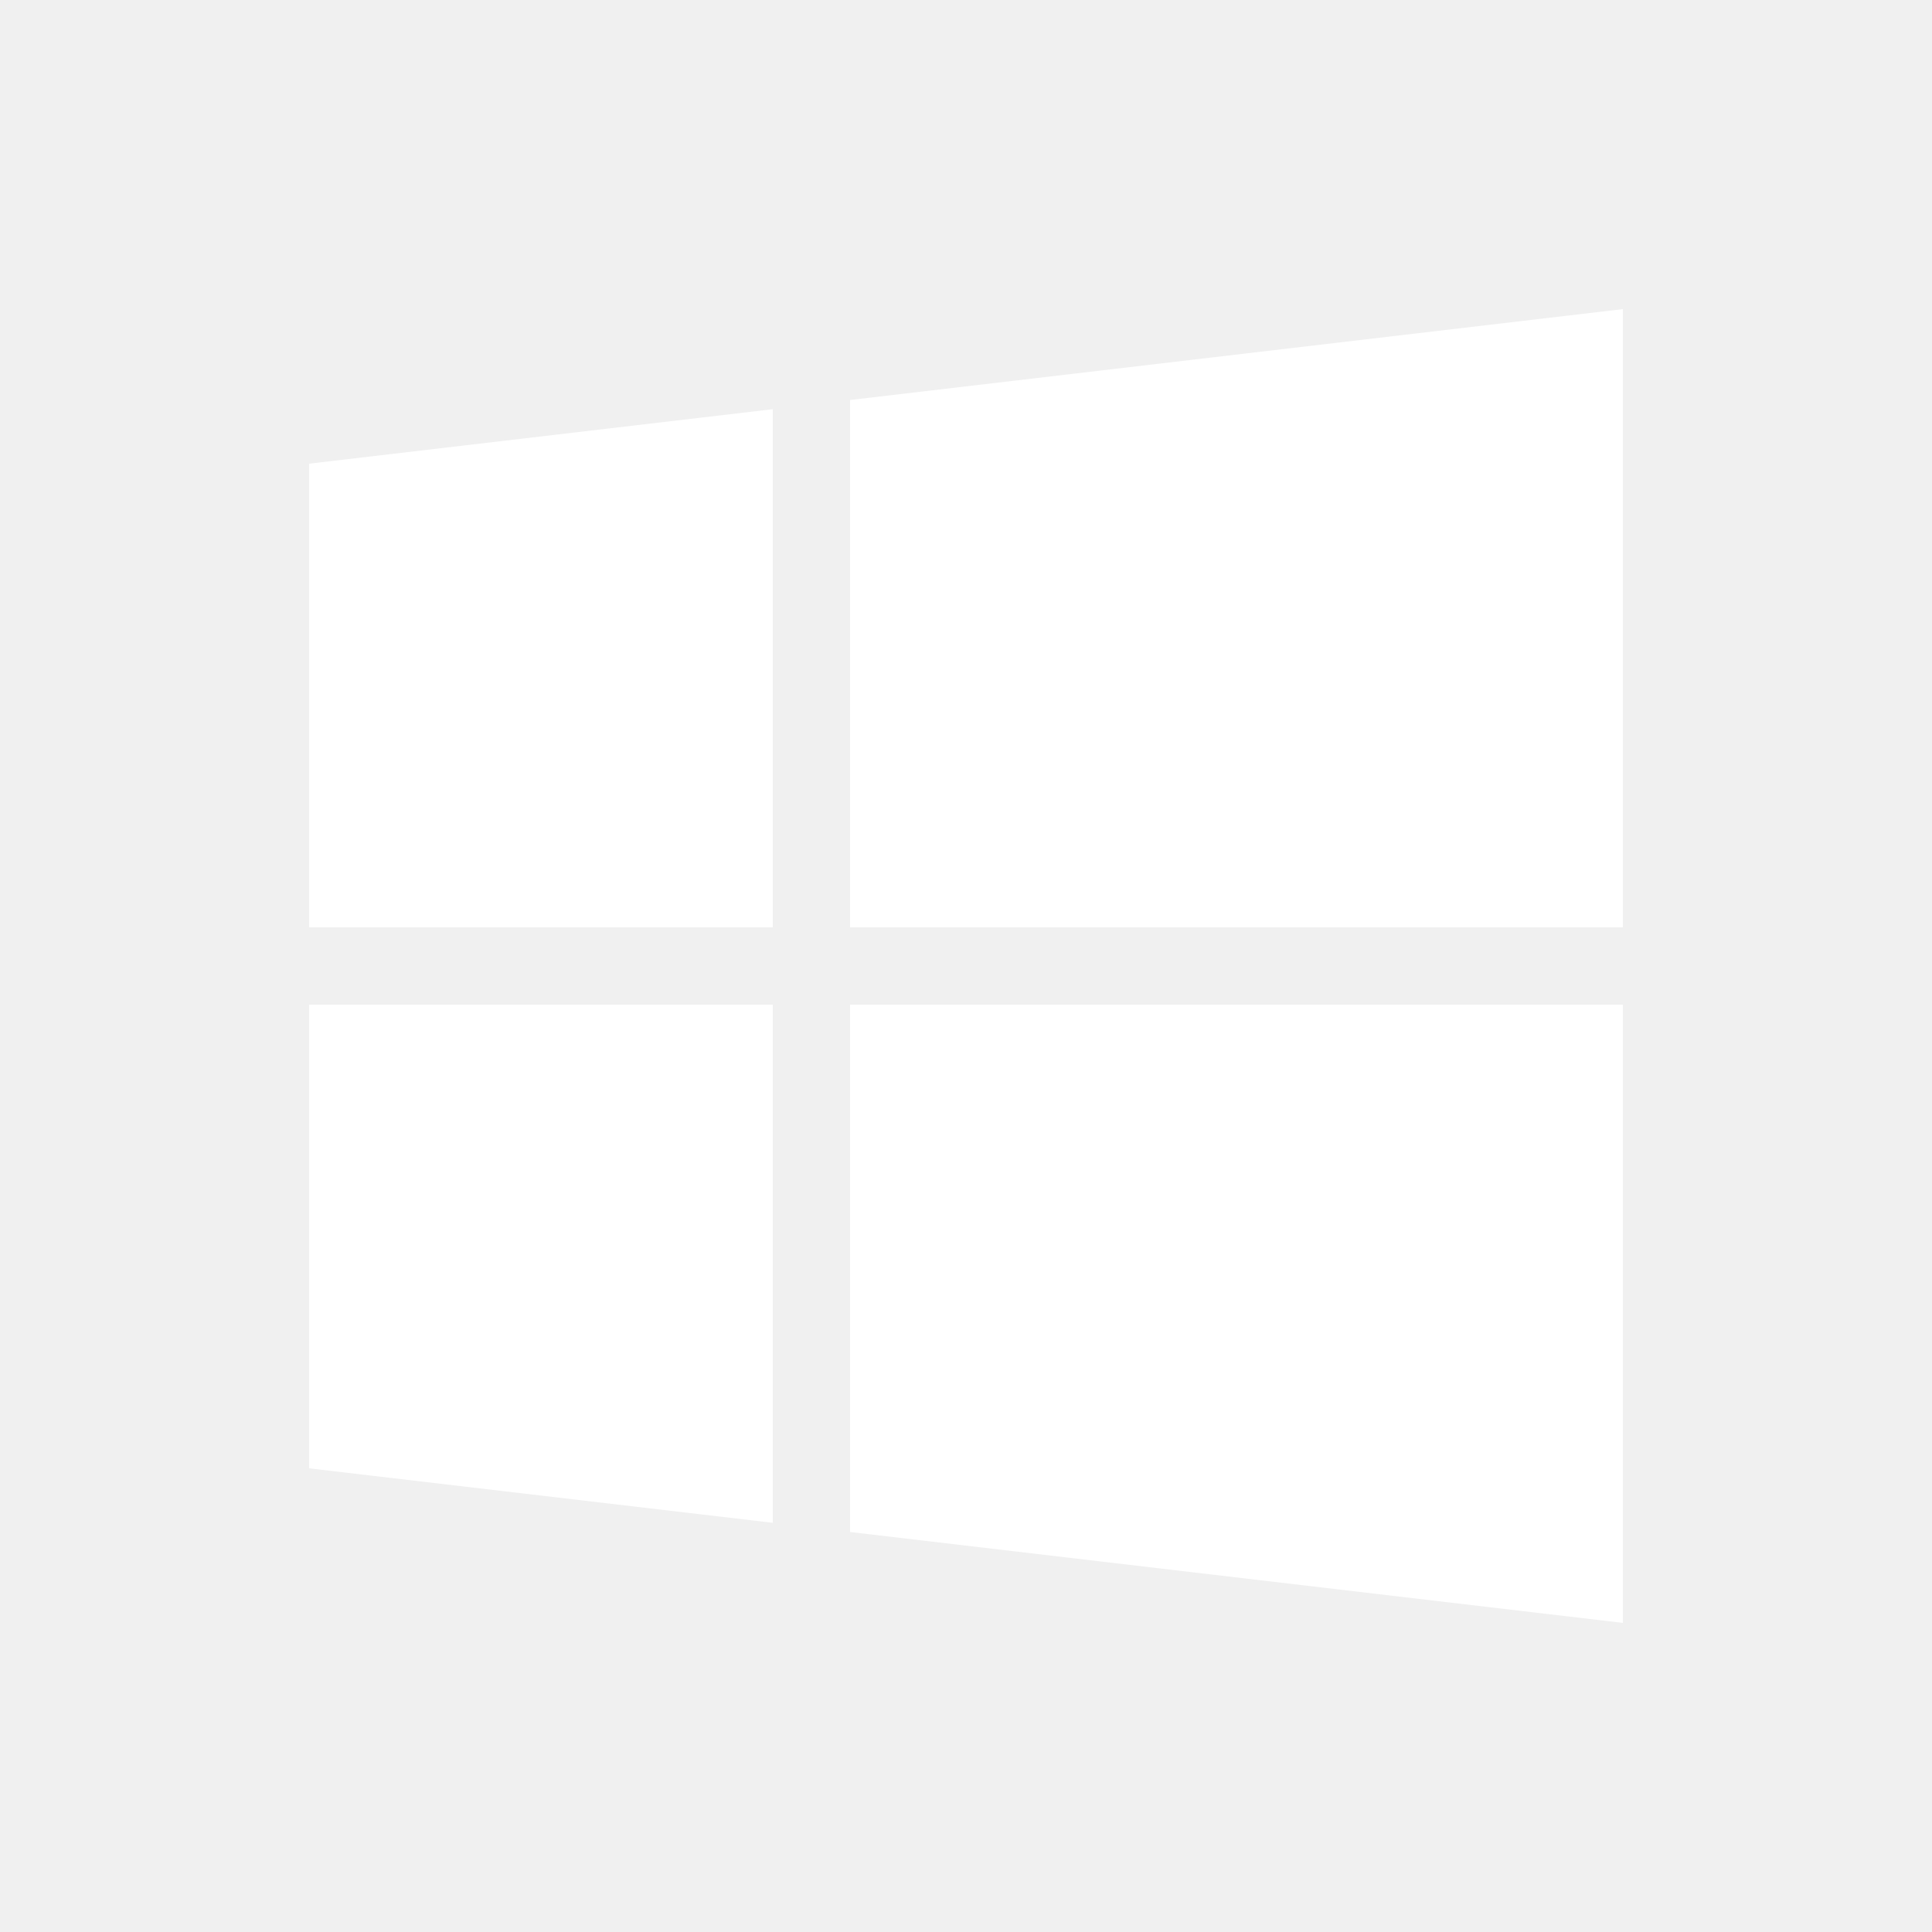
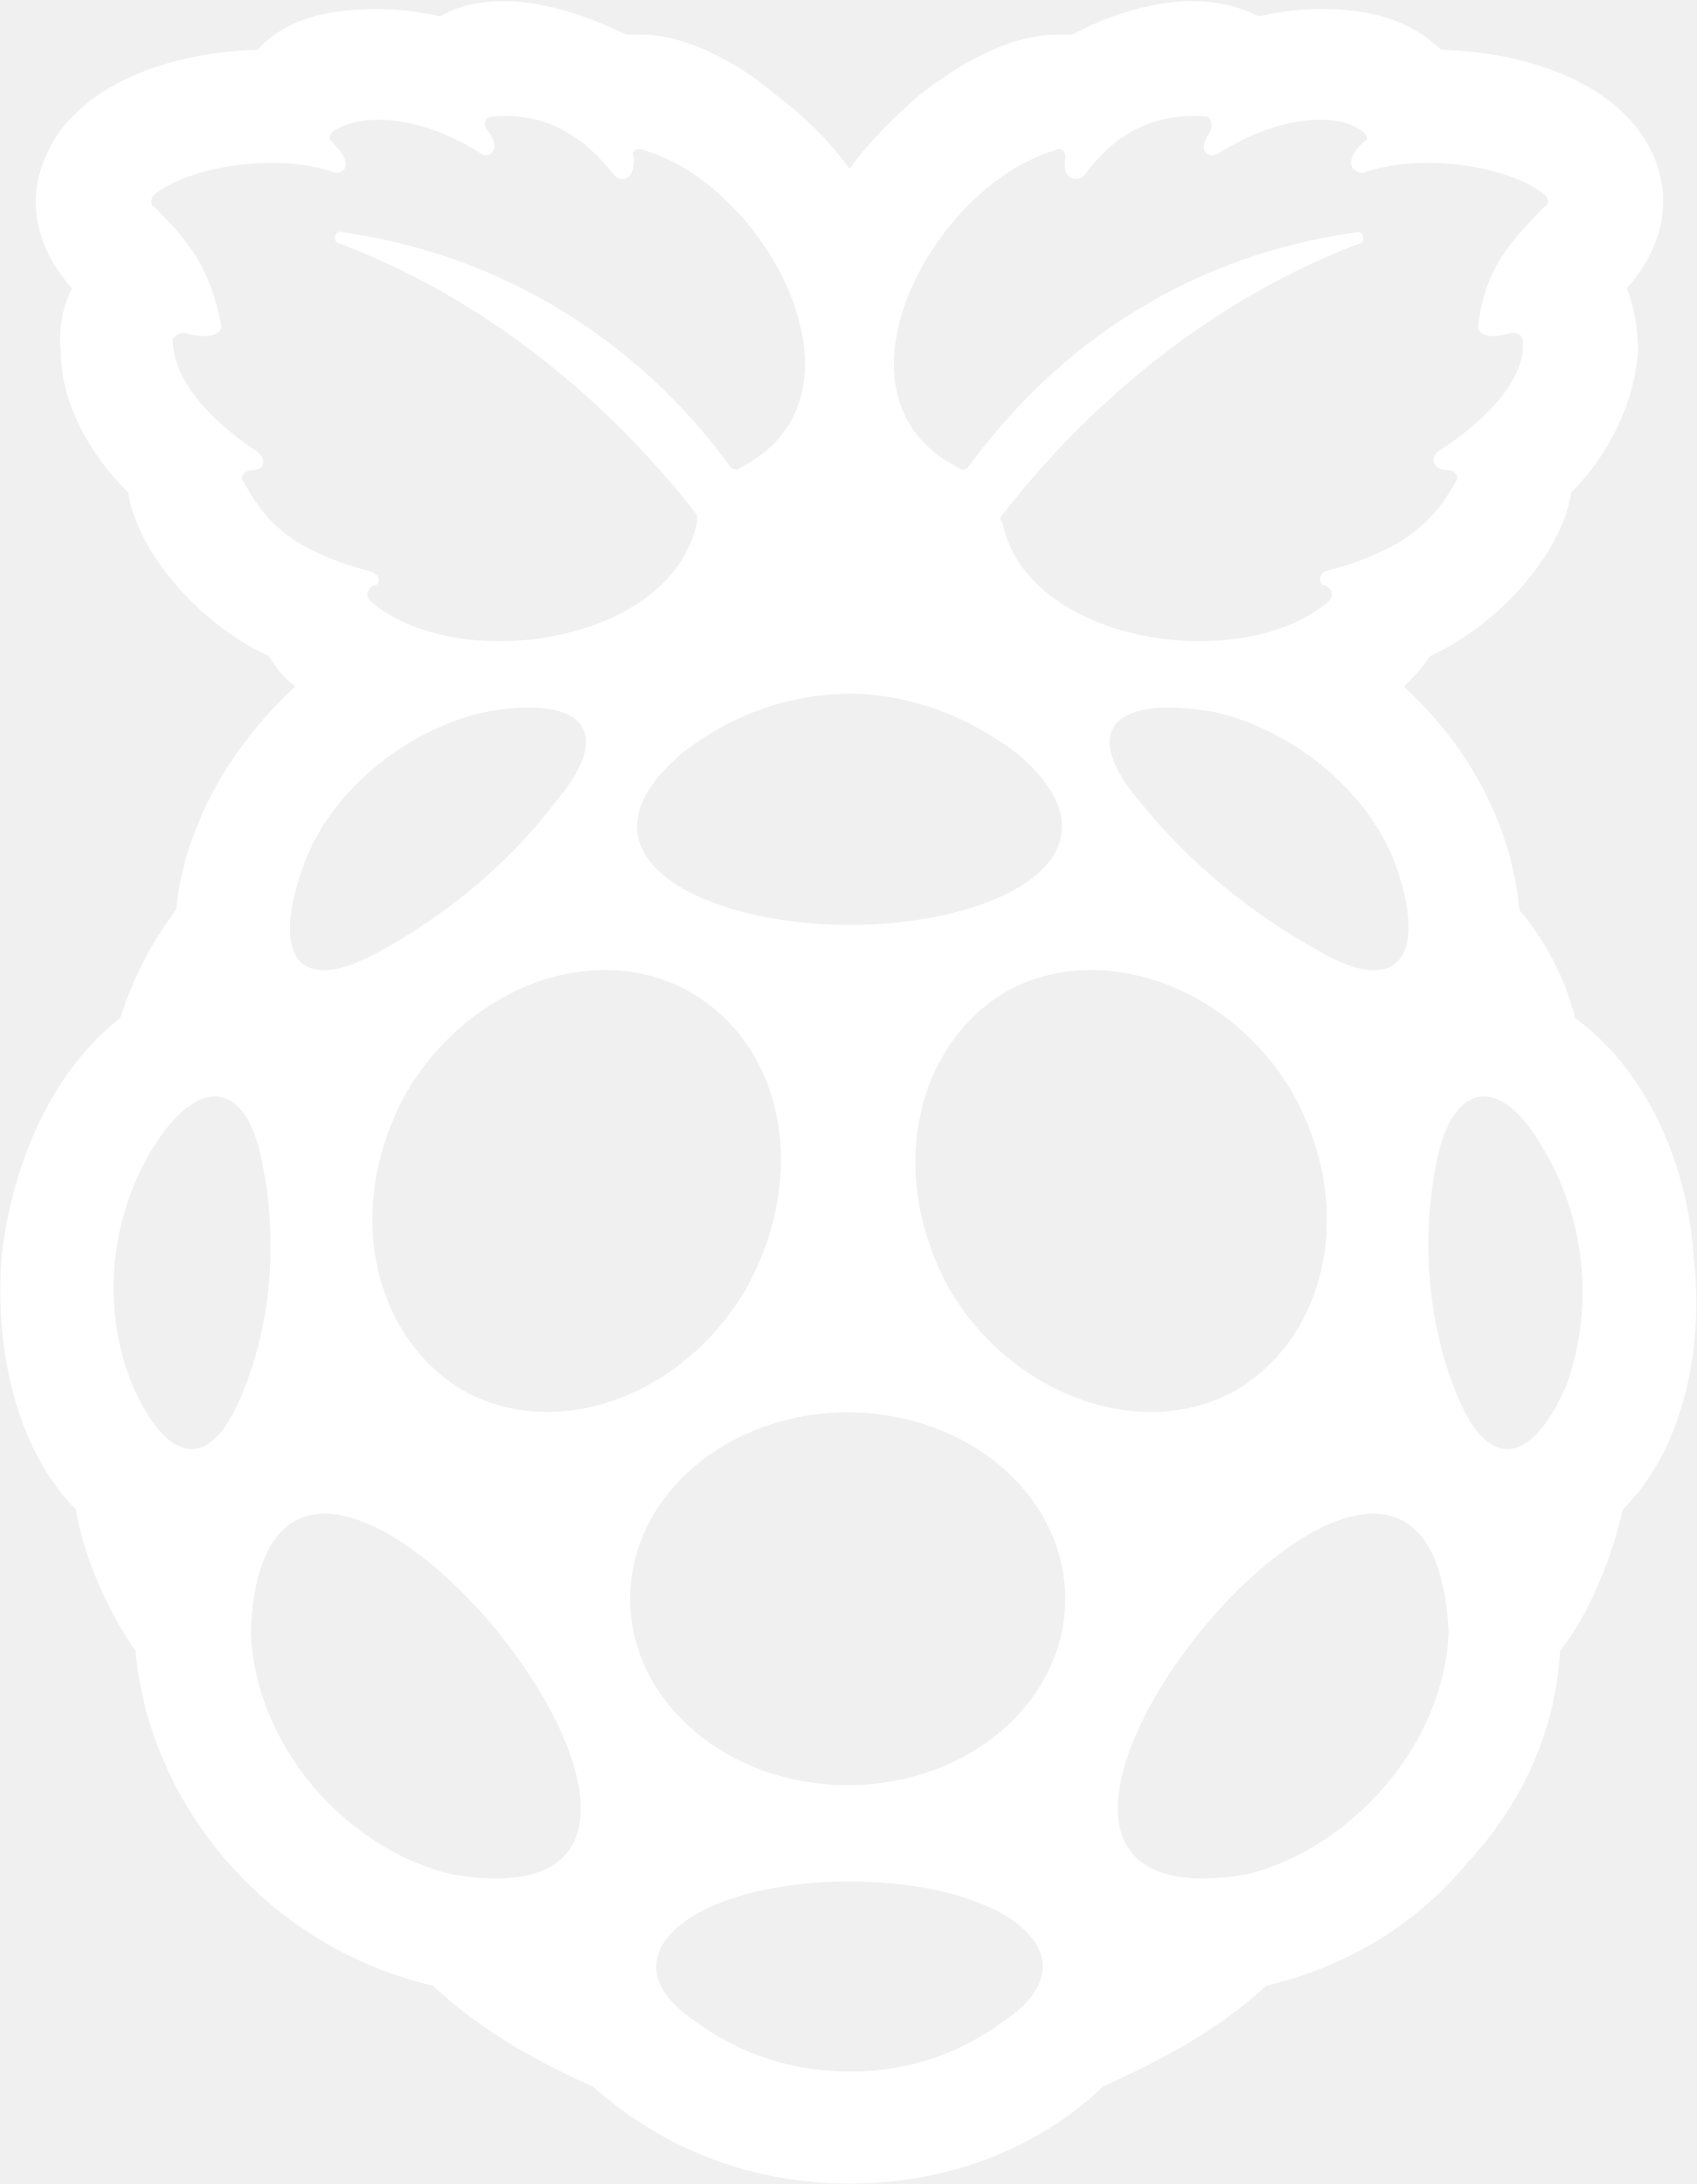
- <svg xmlns="http://www.w3.org/2000/svg" version="1.1" id="svg2" x="0px" y="0px" viewBox="-293 384 25 25" xml:space="preserve" width="25" height="25">
-   <defs id="defs19" />
-   <style type="text/css" id="style2">
- 	.st0{fill:#FFFFFF;}
- </style>
-   <path style="fill:#ffffff;fill-rule:evenodd;stroke:none;stroke-width:1px;stroke-linecap:butt;stroke-linejoin:miter;stroke-opacity:1;fill-opacity:1" d="M 21 4 L 11 5.176 L 11 12 L 21 12 L 21 4 z M 10 5.295 L 4 6 L 4 12 L 10 12 L 10 5.295 z " transform="translate(-293,384)" id="path853" />
-   <path id="path858" d="m -272,405 -10,-1.176 V 397 h 10 z M -283,403.705 -289,403 v -6 h 6 z" style="fill:#ffffff;fill-opacity:1;fill-rule:evenodd;stroke:none;stroke-width:1px;stroke-linecap:butt;stroke-linejoin:miter;stroke-opacity:1" />
+ <svg xmlns="http://www.w3.org/2000/svg" version="1.2" viewBox="0 0 1196 1540" width="19.416px" height="25px">
+   <style>
+ 		.s0 { fill: #ffffff }
+ 	</style>
+   <g id="Clip-Path: Clip-Path: Page 1" clip-path="url(#cp1)">
+     <g id="Clip-Path: Page 1">
+       <g id="Page 1">
+         <path id="Path 6" fill-rule="evenodd" class="s0" fill="#ffffff" d="m1144 1064.3c-7.8 34.2-23.5 73.5-44.3 99.8-2.8 55-26.3 107.6-65.6 149.7-36.5 44.3-86.4 73.4-141.4 86.4-31.8 29.1-68.3 49.9-115.4 71.1-18.5 18.5-78.6 68.4-178.3 68.4-99.8 0-159.9-49.9-181.1-68.4-47.1-21.2-81.3-42-112.7-71.1-55-13-104.9-42.1-144.1-86.4-37-42.1-60.6-94.7-65.6-149.7-18.5-26.3-36.5-65.6-42.1-99.8-39.2-39.3-57.7-107.6-52.2-178.8 7.9-70.7 39.3-133.5 83.6-167.7q13.4-42 39.3-76.2c2.8-31.4 18.5-97 84.1-157.5q-10.6-7.9-18.5-21.3c-55-25.8-94.2-78.5-99.3-115.5-29.1-28.6-47.6-65.6-47.6-99.8q-2.3-23.5 7.9-44.3c-23.6-26.3-31.5-57.8-20.8-86.9 15.7-47.1 73.4-78.5 151.9-81.3 18.5-20.8 47.2-28.6 84.1-28.6q20.8 0 44.4 5.1 18.4-10.7 44.8-10.7c28.6 0 60 10.7 86.3 23.6h10.7c36.5 0 76.2 26.3 94.2 42 21.3 15.8 39.3 34.2 52.7 52.7 12.9-18.5 31.4-36.9 49.8-52.7 20.8-15.7 57.8-42 97.1-42h10.1c23.6-12.9 55.4-23.6 84.1-23.6q26.3 0 47.1 10.7 21.3-5.1 44.8-5.1c33.7 0 62.8 7.8 83.6 28.6 79 2.8 136.7 34.2 152.5 81.3 10.1 29.1 2.3 60.6-21.3 86.9q7.9 20.8 7.9 44.3c-2.4 34.2-18.5 71.2-47.2 99.8-5 37-44.3 89.7-99.7 115.5-5.1 8.3-13 16.2-18.1 21.3 65.2 60.5 78.6 126.1 81.3 157.5q28.7 34.2 39.3 76.2c47.1 34.2 78.5 97 83.6 167.7 7.9 71.2-10.1 139.5-49.9 178.8zm-122.8 86.4c-13.4-273-406.5 215.7-141.9 170.9 73.5-18.4 139.1-91.9 141.9-170.9zm-149.7-170.5c65.6-39.2 84.1-131.2 39.3-210.2-44.4-75.7-136.3-107.6-201.9-70.6-65.6 39.2-83.6 131.2-39.3 210.2 44.8 75.7 136.3 107.6 201.9 70.6zm-120.6 147.2c0-72.7-68.5-131.5-153.3-131.5-84.8 0-153.4 58.8-153.4 131.5 0 72.7 68.6 131.4 153.4 131.4 84.8 0 153.3-58.7 153.3-131.4zm-151.9 199.3c-110.4 0-175.6 52.7-110.4 97.5 31.8 23.6 68.3 36.5 110.4 36.5 42 0 78.5-12.9 109.9-36.5 65.6-44.8 0-97.5-109.9-97.5zm-73.5-417.1c44.4-79 28.7-171-39.2-210.2-65.6-37-154.8-5.1-199.6 70.6-44.3 79-25.9 171 39.3 210.2 65.6 37 154.7 5.1 199.5-70.6zm-348.7 241.1c2.7 79 65.6 152.5 141.3 170.9 265.2 44.8-130.7-443.9-141.3-170.9zm-10.7-157.5c26.4-55 31.5-125.7 15.7-186.2-12.9-44.8-44.3-47.1-75.7 5.1-29.1 49.9-34.2 110.4-13.4 163.1 21.2 49.8 49.9 65.6 73.4 18zm102.6-322.9c47.1-25.9 91.4-62.9 122.9-104.9 44.8-52.7 15.7-76.2-52.2-62.8-52.7 12.9-102.6 52.2-123.4 102.1-26.3 68.3-7.8 99.7 52.7 65.6zm-7.9-267.5c7.9 2.3 7.9 10.1 2.3 10.1-5 2.8-5 8.3-2.3 10.7 60.1 52.6 212.1 31.4 230.5-55v-5.6c-36.5-47.1-120.5-141.3-251.7-191.2-5.1 0-5.1-10.6 2.8-7.9 125.6 18 217.5 89.2 272.5 165.4q4.1 3.7 7.8 0c97-49.9 18.5-197.3-67.9-223.1-5.5-2.8-10.6 0-7.8 5.1 0 18.4-10.6 15.7-13.4 12.9-28.6-36.5-57.7-44.4-86.4-42-5.1 0-7.8 5.5-2.8 10.6 10.7 15.7-2.3 18.5-5 15.7-44.8-28.7-86.4-28.7-104.9-15.7q-4.2 4.1 0 7.8c15.7 15.7 7.9 21.3 2.3 21.3-44.3-15.7-107.2-2.8-128.4 15.7-2.3 2.3-2.3 7.8 0 7.8 26.3 26.4 39.7 44.4 47.6 84.1 0 10.2-18.5 7.9-26.4 5.1-2.7 0-7.8 2.8-7.8 5.1 0 26.3 23.6 55.4 60 79 5.6 5.1 5.6 12.9-5 12.9-5.1 0-7.9 5.6-5.1 7.9 12.9 23.5 28.6 47.6 89.1 63.3zm219.9 128.4c-83.6 71.1 13.4 121 118.3 121 104.8 0 201.8-49.9 117.8-121-52.2-39.3-99.4-42-117.8-42-18.5 0-68.4 2.7-118.3 42zm194-201.9q4.2 3.7 7.9 0c55.4-76.2 144.6-147.4 273-165.4 5-2.7 7.8 7.9 2.3 7.9-130.7 49.9-214.8 144.1-251.3 191.2q-2.8 2.8 0 5.6c18 86.4 170.4 107.6 230.5 55 2.8-2.4 2.8-7.9-2.8-10.7-5.1 0-5.1-7.8 0-10.1 60.5-15.7 79-39.8 91.9-63.3 2.8-2.3 0-7.9-5-7.9-10.7 0-13.4-7.8-7.9-12.9 36.5-23.6 62.8-52.7 60.1-79 0-2.3-2.4-5.1-7.9-5.1-7.8 2.8-23.6 5.1-23.6-5.1 5.1-39.7 21.3-57.7 47.2-84.1 2.7 0 2.7-5.5 0-7.8-20.8-18.5-83.6-31.4-128.5-15.7-5 0-15.7-5.6 0-21.3 5.1-2.7 2.8-5 0-7.8-15.7-13-57.7-13-102 15.7-5.6 2.8-15.7 0-5.6-15.7 2.8-5.1 0-10.6-2.3-10.6-29.1-2.4-60.5 5.5-86.8 42-2.3 2.8-15.7 5.5-13-12.9 0-5.1-2.7-7.9-7.8-5.1-86.4 25.8-165.4 173.2-68.4 223.1zm307.2 275.4c-21.3-49.9-71.1-89.2-123.3-102.1-70.7-13.4-99.8 10.1-55 62.8 33.7 42 78.5 79 125.6 104.9 57.8 34.1 78.6 2.7 52.7-65.6zm107.2 207.4c-28.7-52.2-60.1-49.9-73.5-5.1-15.7 60.5-10.1 131.2 15.7 186.2 23.6 47.6 52.7 31.8 73.5-18 18.4-52.7 13.4-113.2-15.7-163.1z" />
+       </g>
+     </g>
+   </g>
</svg>
